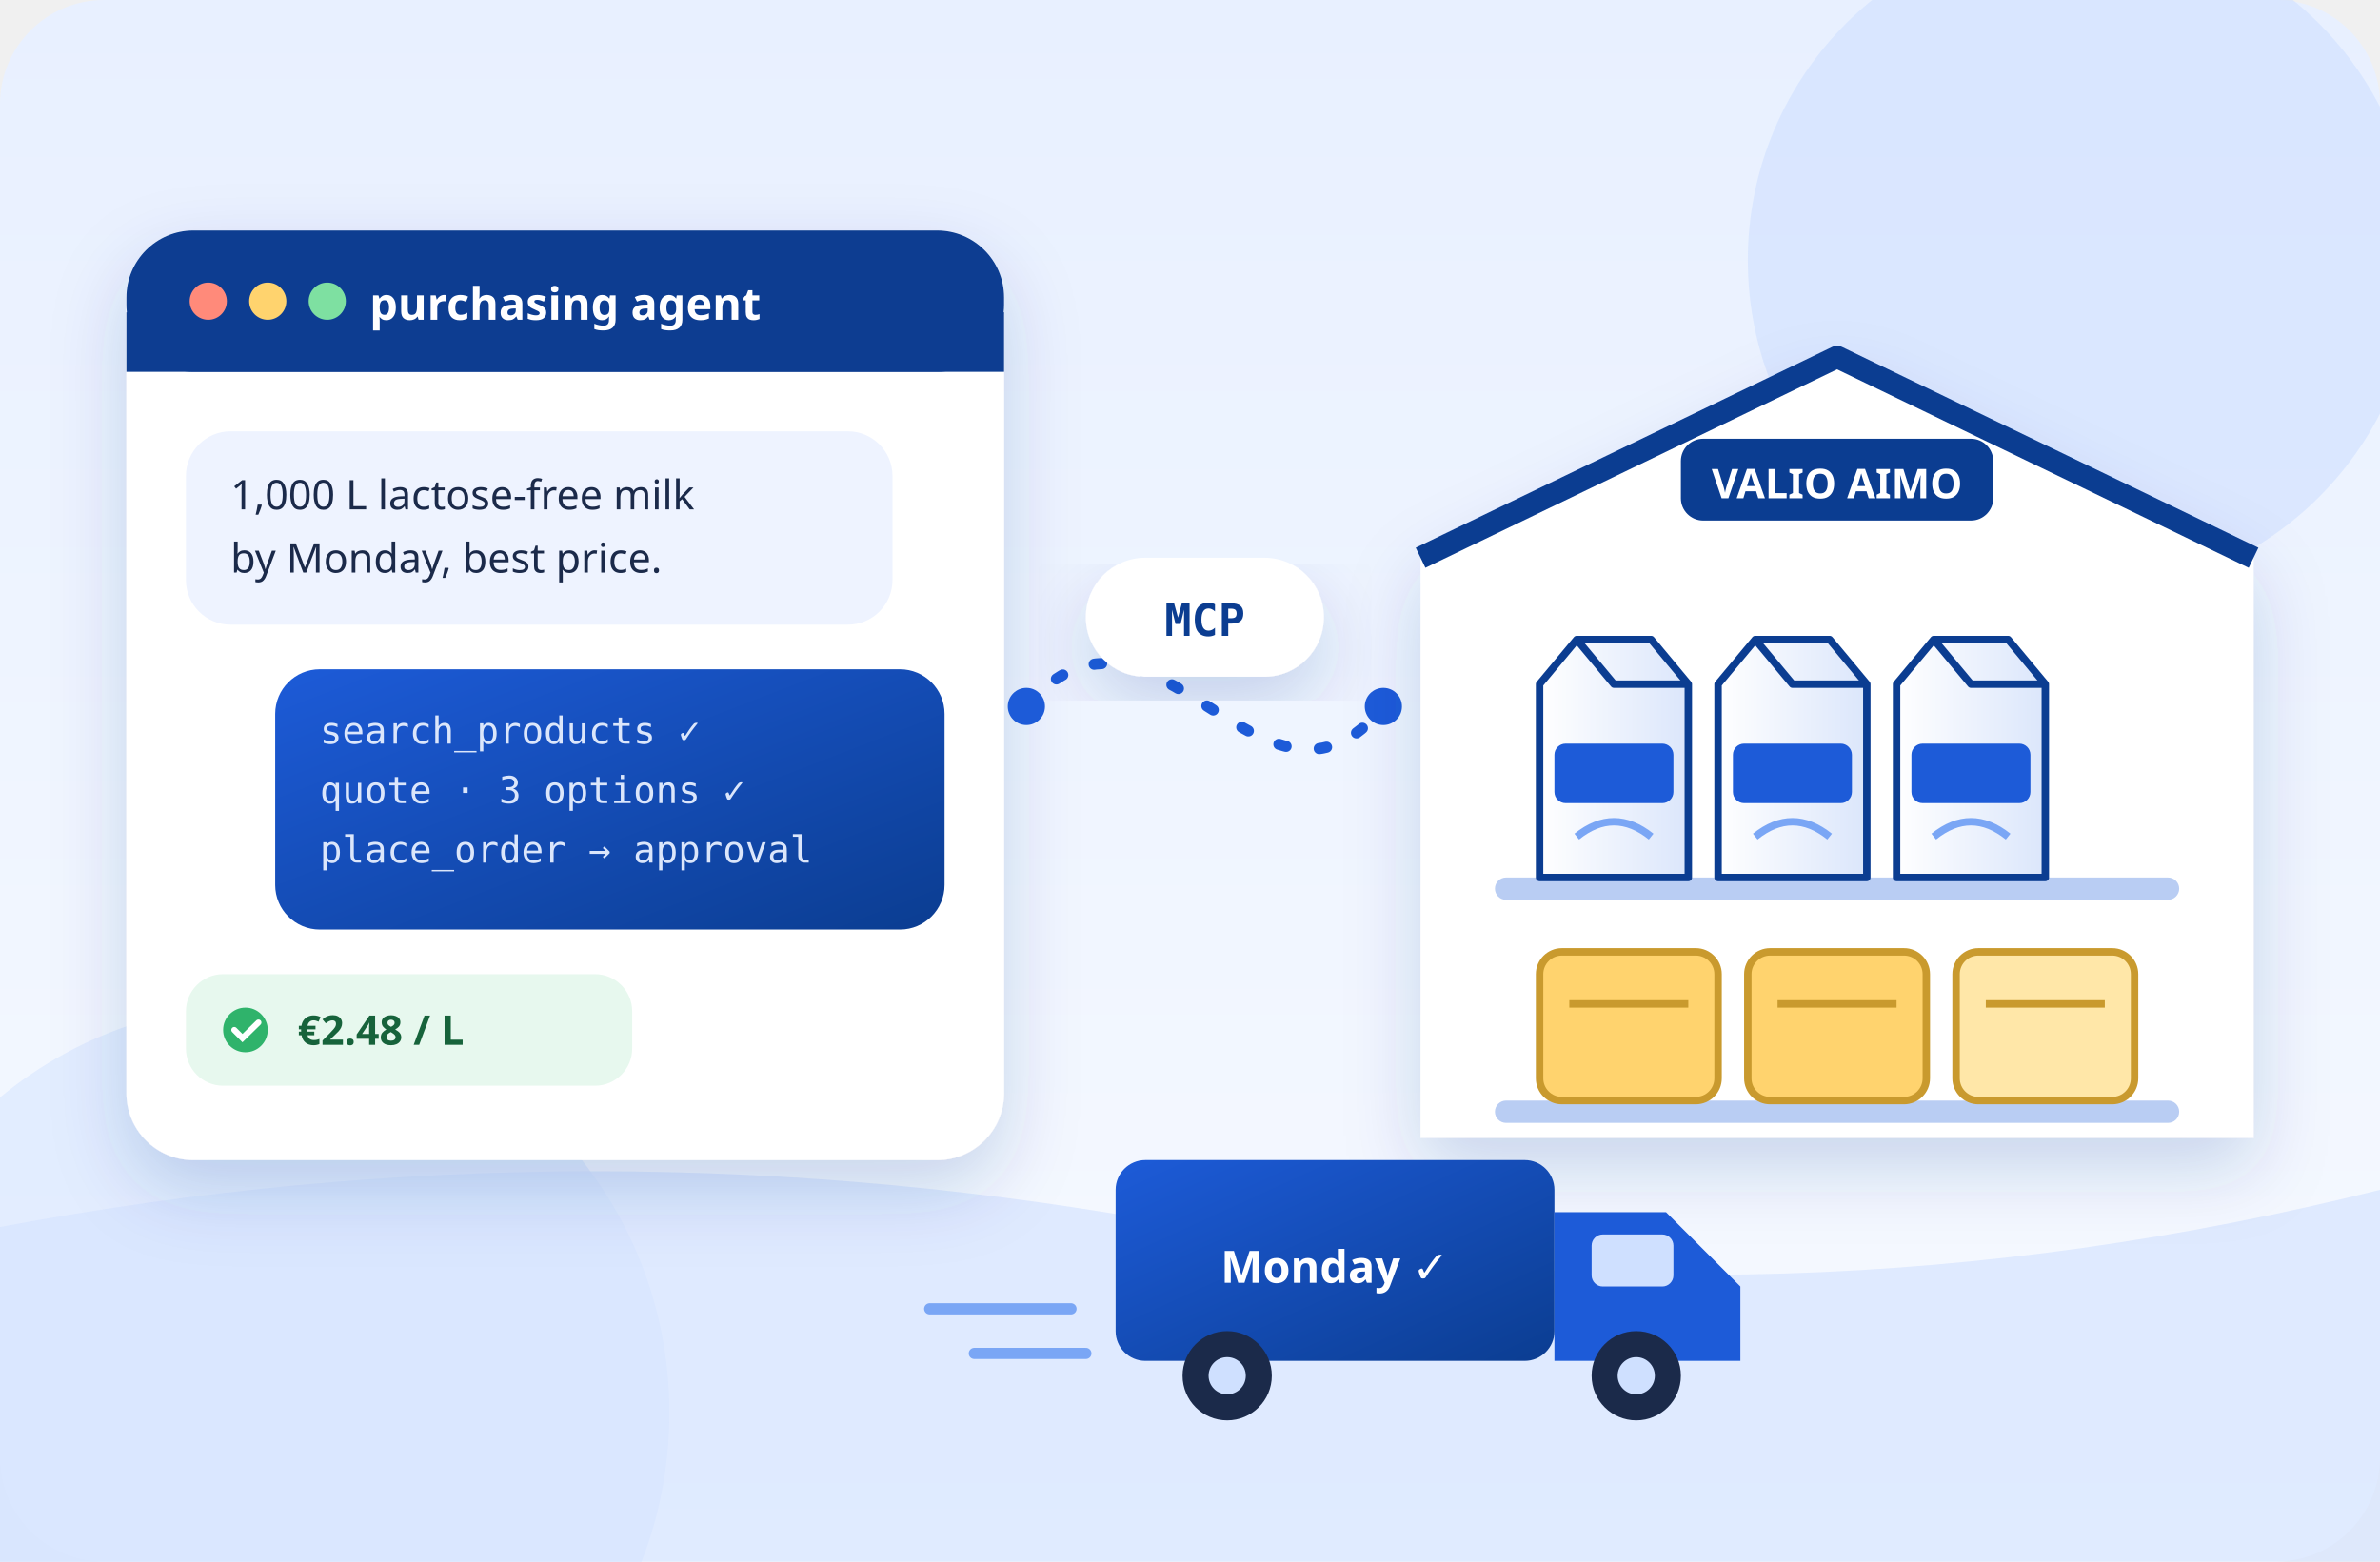
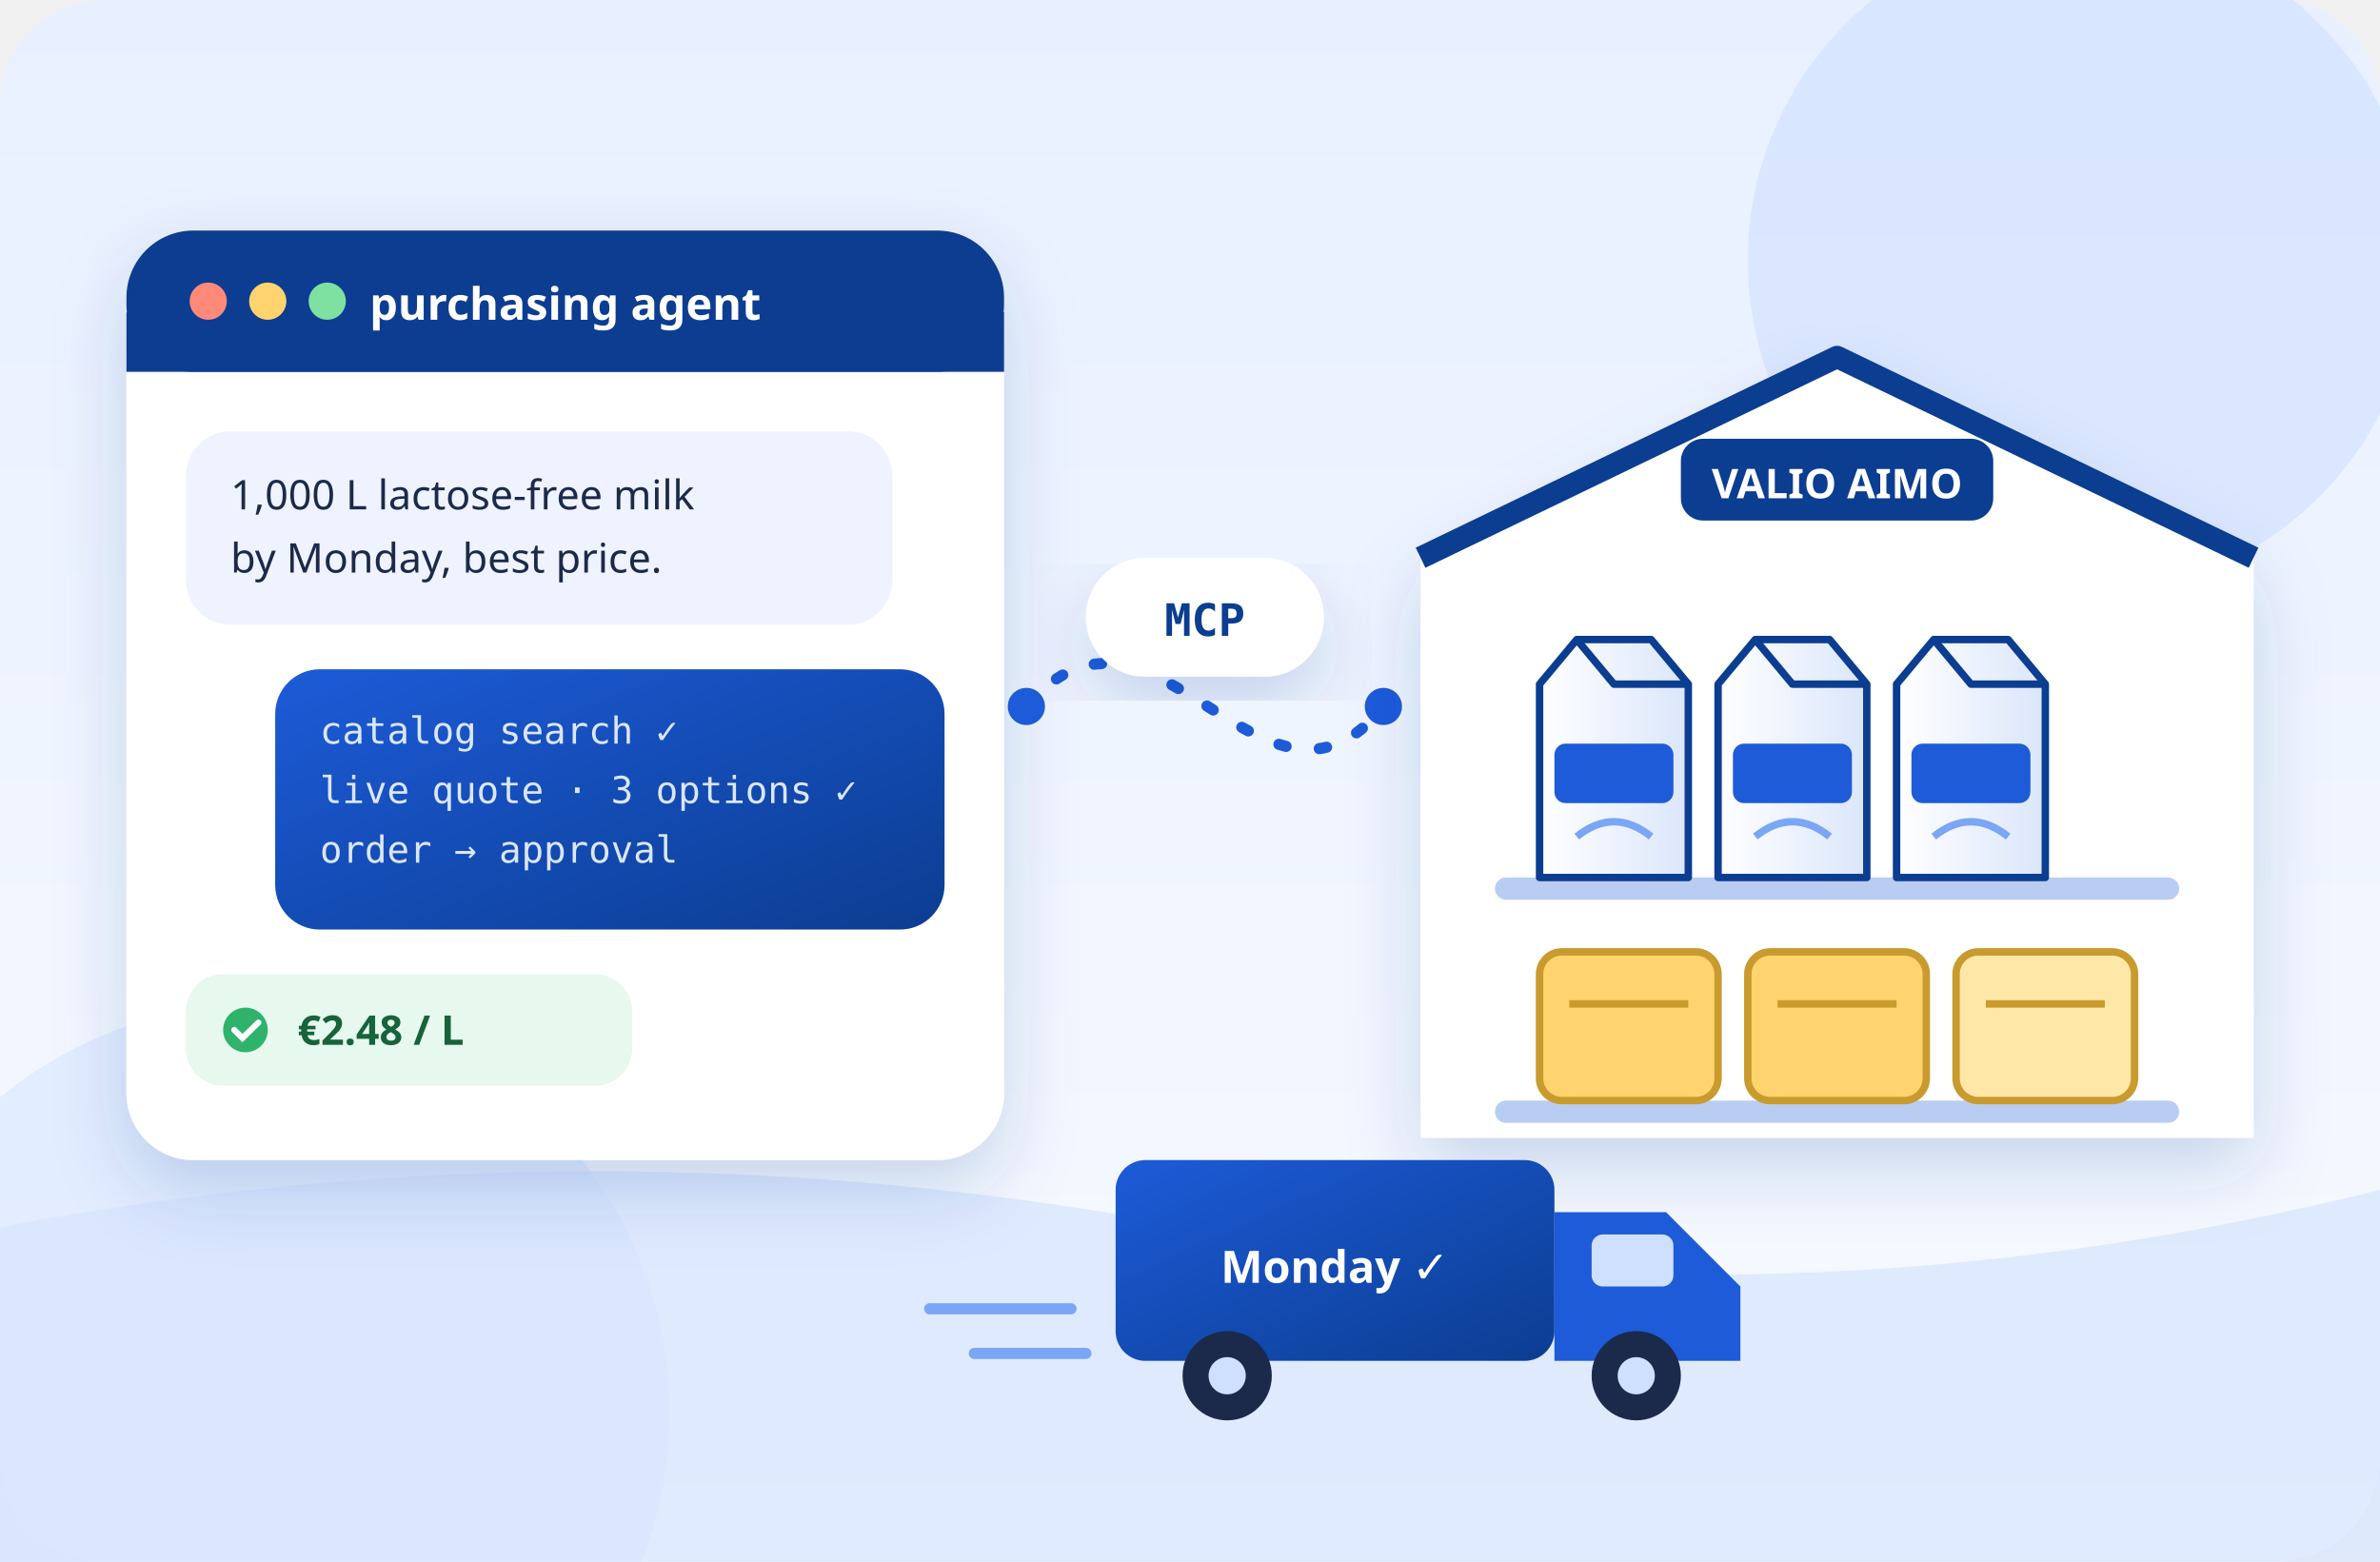
<svg xmlns="http://www.w3.org/2000/svg" viewBox="0 0 640 420" role="img" aria-labelledby="t d">
  <defs>
    <linearGradient id="sky" x1="0" y1="0" x2="0" y2="1">
      <stop offset="0" stop-color="#e8f0ff" />
      <stop offset="1" stop-color="#f7faff" />
    </linearGradient>
    <linearGradient id="blue" x1="0" y1="0" x2="1" y2="1">
      <stop offset="0" stop-color="#1d5bd8" />
      <stop offset="1" stop-color="#0b3d91" />
    </linearGradient>
    <linearGradient id="carton" x1="0" y1="0" x2="1" y2="0">
      <stop offset="0" stop-color="#ffffff" />
      <stop offset="1" stop-color="#dbe6fb" />
    </linearGradient>
    <filter id="shadow" x="-20%" y="-20%" width="140%" height="140%">
      <feDropShadow dx="0" dy="8" stdDeviation="10" flood-color="#0b3d91" flood-opacity="0.18" />
    </filter>
    <g id="milk">
      <path d="M0 0 L10 -12 H30 L40 0 V52 H0Z" fill="url(#carton)" stroke="#0b3d91" stroke-width="2" stroke-linejoin="round" />
      <path d="M10 -12 L20 0 H40" stroke="#0b3d91" stroke-width="2" fill="none" stroke-linejoin="round" />
      <rect x="4" y="16" width="32" height="16" rx="3" fill="#1d5bd8" />
      <path d="M10 41 q10 -8 20 0" stroke="#7aa6f5" stroke-width="2" fill="none" />
    </g>
  </defs>
  <rect width="640" height="420" rx="28" fill="url(#sky)" />
  <circle cx="560" cy="70" r="90" fill="#cfe0ff" opacity="0.6" />
  <circle cx="70" cy="380" r="110" fill="#dbe8ff" opacity="0.7" />
  <path d="M0 330 Q160 300 320 330 T640 320 V420 H0Z" fill="#d6e4ff" opacity="0.7" />
  <g filter="url(#shadow)">
    <rect x="34" y="62" width="236" height="250" rx="18" fill="#fff" />
    <rect x="34" y="62" width="236" height="38" rx="18" fill="#0b3d91" />
    <rect x="34" y="84" width="236" height="16" fill="#0b3d91" />
  </g>
  <circle cx="56" cy="81" r="5" fill="#ff8a7a" />
  <circle cx="72" cy="81" r="5" fill="#ffd36e" />
  <circle cx="88" cy="81" r="5" fill="#7ee0a1" />
  <text x="152" y="86" fill="#fff" font-family="ui-sans-serif, system-ui, sans-serif" font-size="12" font-weight="600" text-anchor="middle">purchasing agent</text>
  <rect x="50" y="116" width="190" height="52" rx="12" fill="#eef3ff" />
  <text font-family="ui-sans-serif, system-ui, sans-serif" font-size="11" fill="#1b2a4a">
    <tspan x="62" y="137">1,000 L lactose-free milk</tspan>
    <tspan x="62" y="154">by Monday, best price.</tspan>
  </text>
  <rect x="74" y="180" width="180" height="70" rx="12" fill="url(#blue)" />
  <text font-family="ui-monospace, SFMono-Regular, monospace" font-size="10" fill="#dbe6fb">
-     <tspan x="86" y="200">search_products ✓</tspan>
-     <tspan x="86" y="216">quote · 3 options ✓</tspan>
-     <tspan x="86" y="232">place_order → approval</tspan>
+     <tspan x="86" y="200">catalog search ✓</tspan>
+     <tspan x="86" y="216">live quote · 3 options ✓</tspan>
+     <tspan x="86" y="232">order → approval</tspan>
  </text>
  <rect x="50" y="262" width="120" height="30" rx="10" fill="#e7f8ee" />
  <circle cx="66" cy="277" r="6" fill="#2fb36b" />
  <path d="M63 277l2.2 2.2L69.5 275" stroke="#fff" stroke-width="1.6" fill="none" stroke-linecap="round" />
  <text x="80" y="281" font-family="ui-sans-serif, system-ui, sans-serif" font-size="11" fill="#17633b" font-weight="600">€2.48 / L</text>
  <path d="M276 190 C310 150 340 230 372 190" stroke="#1d5bd8" stroke-width="3" fill="none" stroke-dasharray="2 9" stroke-linecap="round" />
  <g filter="url(#shadow)">
    <rect x="292" y="150" width="64" height="32" rx="16" fill="#fff" />
  </g>
  <text x="324" y="171" font-family="ui-monospace, SFMono-Regular, monospace" font-size="12" font-weight="700" fill="#0b3d91" text-anchor="middle">MCP</text>
  <circle cx="276" cy="190" r="5" fill="#1d5bd8" />
  <circle cx="372" cy="190" r="5" fill="#1d5bd8" />
  <g filter="url(#shadow)">
    <path d="M382 150 L494 96 L606 150 V306 H382Z" fill="#fff" />
  </g>
  <path d="M382 150 L494 96 L606 150" stroke="#0b3d91" stroke-width="6" fill="none" stroke-linejoin="round" />
  <rect x="452" y="118" width="84" height="22" rx="6" fill="#0b3d91" />
  <text x="494" y="134" font-family="ui-sans-serif, system-ui, sans-serif" font-size="11" font-weight="700" fill="#fff" text-anchor="middle">VALIO AIMO</text>
  <rect x="402" y="236" width="184" height="6" rx="3" fill="#b9cdf3" />
  <rect x="402" y="296" width="184" height="6" rx="3" fill="#b9cdf3" />
  <use href="#milk" x="414" y="184" />
  <use href="#milk" x="462" y="184" />
  <use href="#milk" x="510" y="184" />
  <rect x="414" y="256" width="48" height="40" rx="6" fill="#ffd36e" stroke="#c99a2e" stroke-width="2" />
  <rect x="470" y="256" width="48" height="40" rx="6" fill="#ffd36e" stroke="#c99a2e" stroke-width="2" />
  <rect x="526" y="256" width="48" height="40" rx="6" fill="#ffe7a8" stroke="#c99a2e" stroke-width="2" />
  <path d="M422 270 H454 M478 270 H510 M534 270 H566" stroke="#c99a2e" stroke-width="2" />
  <g transform="translate(300 312)">
    <rect x="0" y="0" width="118" height="54" rx="8" fill="url(#blue)" />
    <path d="M118 14 H148 L168 34 V54 H118Z" fill="#1d5bd8" />
    <rect x="128" y="20" width="22" height="14" rx="3" fill="#cfe0ff" />
    <text x="59" y="33" font-family="ui-sans-serif, system-ui, sans-serif" font-size="12" font-weight="700" fill="#fff" text-anchor="middle">Monday ✓</text>
    <circle cx="30" cy="58" r="12" fill="#1b2a4a" />
    <circle cx="30" cy="58" r="5" fill="#cfe0ff" />
    <circle cx="140" cy="58" r="12" fill="#1b2a4a" />
    <circle cx="140" cy="58" r="5" fill="#cfe0ff" />
  </g>
  <path d="M250 352 H288 M262 364 H292" stroke="#7aa6f5" stroke-width="3" stroke-linecap="round" />
</svg>
